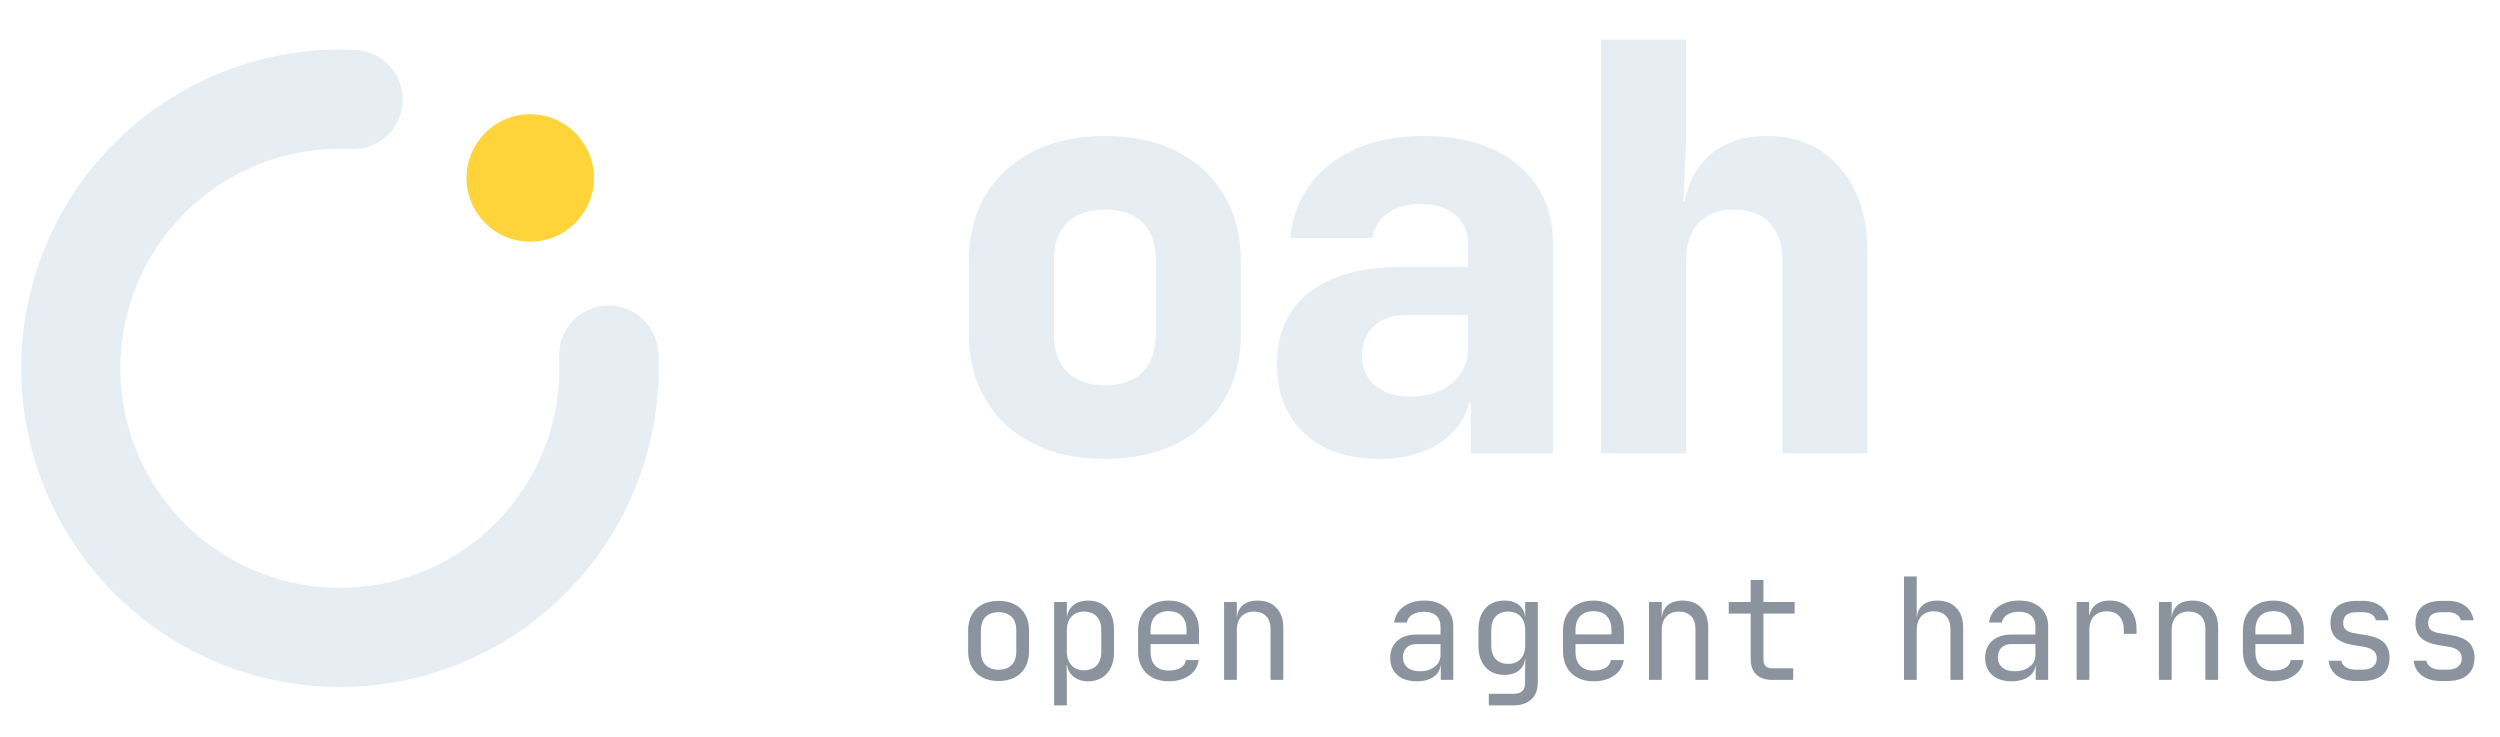
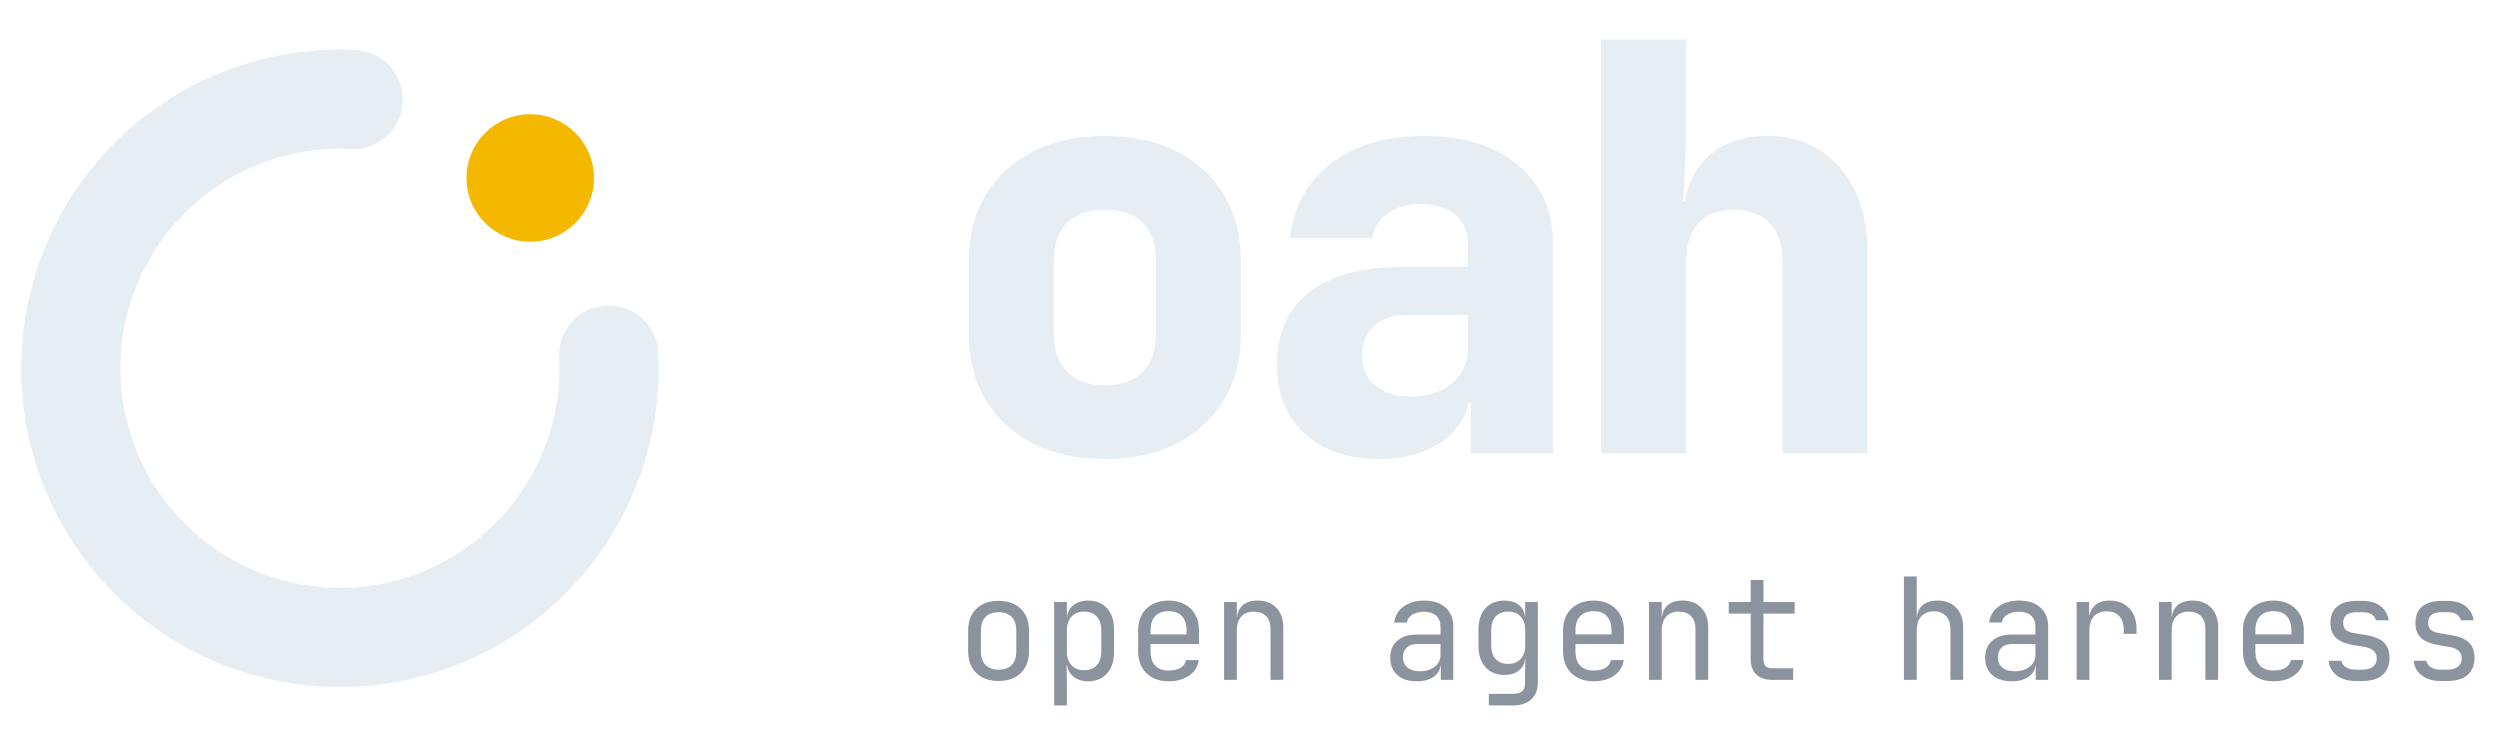
<svg xmlns="http://www.w3.org/2000/svg" width="353" height="104" viewBox="12 8 353.0 104" role="img" aria-label="oah — open agent harness">
  <g>
    <path d="M97.95 58.14 A38 38 0 1 1 61.86 22.05" fill="none" stroke="#E6EDF3" stroke-width="14" stroke-linecap="round" />
-     <circle cx="86.87" cy="33.13" r="9" fill="#FFD43B" />
+     <circle cx="86.87" cy="33.13" r="9" fill="#F5B800" />
  </g>
  <path d="M168.0 72.8Q162.16 72.8 157.84 70.6Q153.52 68.4 151.16 64.44Q148.8 60.48 148.8 55.2V44.8Q148.8 39.52 151.16 35.56Q153.52 31.6 157.84 29.4Q162.16 27.2 168.0 27.2Q173.92 27.2 178.2 29.4Q182.48 31.6 184.84 35.56Q187.2 39.52 187.2 44.8V55.2Q187.2 60.48 184.84 64.44Q182.48 68.4 178.2 70.6Q173.92 72.8 168.0 72.8ZM168.0 62.4Q171.52 62.4 173.36 60.52Q175.2 58.64 175.2 55.2V44.8Q175.2 41.28 173.36 39.44Q171.52 37.6 168.0 37.6Q164.56 37.6 162.68 39.44Q160.8 41.28 160.8 44.8V55.2Q160.8 58.64 162.68 60.52Q164.56 62.4 168.0 62.4ZM206.72 72.8Q200.08 72.8 196.2 69.2Q192.32 65.6 192.32 59.44Q192.32 52.8 196.92 49.24Q201.52 45.68 210.16 45.68H219.28V42.4Q219.28 39.84 217.48 38.32Q215.68 36.8 212.64 36.8Q209.84 36.8 208.0 38.08Q206.16 39.36 205.76 41.6H194.16Q194.88 34.96 199.96 31.08Q205.04 27.2 213.04 27.2Q221.44 27.2 226.36 31.32Q231.28 35.44 231.28 42.4V72.0H219.68V64.8H219.44Q218.72 67.84 216.24 69.84Q212.64 72.8 206.72 72.8ZM211.2 64.0Q214.72 64.0 217.0 62.12Q219.28 60.24 219.28 57.2V52.48H210.4Q207.68 52.48 206.0 54.04Q204.32 55.6 204.32 58.16Q204.32 60.88 206.16 62.44Q208.0 64.0 211.2 64.0ZM238.08 72.0V13.6H250.08V28.0L249.68 36.4H249.92Q250.56 32.72 252.88 30.4Q256.08 27.2 261.52 27.2Q267.92 27.2 271.8 31.68Q275.68 36.16 275.68 43.6V72.0H263.68V44.8Q263.68 41.36 261.88 39.48Q260.08 37.6 256.8 37.6Q253.6 37.6 251.84 39.48Q250.08 41.36 250.08 44.8V72.0Z" fill="#E6EDF3" />
  <path d="M153.0 104.16Q151.68 104.16 150.72 103.66Q149.76 103.16 149.23 102.21Q148.7 101.26 148.7 99.96V97.04Q148.7 95.72 149.23 94.78Q149.76 93.84 150.72 93.34Q151.68 92.84 153.0 92.84Q154.32 92.84 155.28 93.34Q156.24 93.84 156.77 94.78Q157.3 95.72 157.3 97.02V99.96Q157.3 101.26 156.77 102.21Q156.24 103.16 155.28 103.66Q154.32 104.16 153.0 104.16ZM153.0 102.56Q154.18 102.56 154.84 101.9Q155.5 101.24 155.5 99.96V97.04Q155.5 95.76 154.84 95.1Q154.18 94.44 153.0 94.44Q151.84 94.44 151.17 95.1Q150.5 95.76 150.5 97.04V99.96Q150.5 101.24 151.17 101.9Q151.84 102.56 153.0 102.56ZM160.84 107.6V93.0H162.64V95.1H162.66Q162.78 94.14 163.48 93.52Q164.3 92.8 165.66 92.8Q167.32 92.8 168.31 93.89Q169.3 94.98 169.3 96.88V100.1Q169.3 101.36 168.85 102.28Q168.4 103.2 167.59 103.7Q166.78 104.2 165.66 104.2Q164.32 104.2 163.48 103.46Q162.78 102.84 162.66 101.9H162.6L162.64 104.4V107.6ZM165.06 102.64Q166.2 102.64 166.85 101.96Q167.5 101.28 167.5 100.0V97.0Q167.5 95.72 166.85 95.04Q166.2 94.36 165.06 94.36Q163.96 94.36 163.3 95.06Q162.64 95.76 162.64 97.0V100.0Q162.64 101.24 163.3 101.94Q163.96 102.64 165.06 102.64ZM177.0 104.2Q175.7 104.2 174.73 103.68Q173.76 103.16 173.23 102.21Q172.7 101.26 172.7 100.0V97.0Q172.7 95.72 173.23 94.78Q173.76 93.84 174.73 93.32Q175.7 92.8 177.0 92.8Q178.3 92.8 179.27 93.32Q180.24 93.84 180.77 94.78Q181.3 95.72 181.3 97.0V98.94H174.46V100.0Q174.46 101.3 175.12 101.99Q175.78 102.68 177.0 102.68Q178.04 102.68 178.68 102.31Q179.32 101.94 179.46 101.2H181.26Q181.08 102.58 179.91 103.39Q178.74 104.2 177.0 104.2ZM179.54 97.58V97.0Q179.54 95.7 178.89 95.0Q178.24 94.3 177.0 94.3Q175.78 94.3 175.12 95.0Q174.46 95.7 174.46 97.0V97.58ZM184.84 104.0V93.0H186.64V95.1H186.66Q186.78 94.1 187.42 93.5Q188.2 92.8 189.58 92.8Q191.24 92.8 192.22 93.82Q193.2 94.84 193.2 96.6V104.0H191.4V96.8Q191.4 95.62 190.77 94.99Q190.14 94.36 189.06 94.36Q187.94 94.36 187.29 95.04Q186.64 95.72 186.64 97.0V104.0ZM212.04 104.2Q210.3 104.2 209.3 103.31Q208.3 102.42 208.3 100.9Q208.3 99.36 209.3 98.48Q210.3 97.6 212.0 97.6H215.4V96.5Q215.4 95.48 214.79 94.93Q214.18 94.38 213.06 94.38Q212.08 94.38 211.42 94.79Q210.76 95.2 210.66 95.9H208.86Q209.04 94.48 210.2 93.64Q211.36 92.8 213.1 92.8Q215.0 92.8 216.1 93.78Q217.2 94.76 217.2 96.44V104.0H215.44V101.9H215.42Q215.32 102.88 214.52 103.5Q213.58 104.2 212.04 104.2ZM212.48 102.78Q213.76 102.78 214.58 102.14Q215.4 101.5 215.4 100.5V98.94H212.04Q211.14 98.94 210.62 99.44Q210.1 99.94 210.1 100.8Q210.1 101.72 210.73 102.25Q211.36 102.78 212.48 102.78ZM222.22 107.6V105.96H225.72Q226.56 105.96 226.95 105.58Q227.34 105.2 227.34 104.4V103.0L227.38 101.0H227.34Q227.26 101.98 226.56 102.6Q225.76 103.3 224.42 103.3Q222.72 103.3 221.74 102.19Q220.76 101.08 220.76 99.2V96.88Q220.76 95.0 221.74 93.9Q222.72 92.8 224.42 92.8Q225.76 92.8 226.56 93.5Q227.26 94.12 227.34 95.1H227.36V93.0H229.14V104.4Q229.14 105.88 228.23 106.74Q227.32 107.6 225.7 107.6ZM224.96 101.74Q226.08 101.74 226.72 101.04Q227.36 100.34 227.36 99.1V97.0Q227.36 95.76 226.72 95.06Q226.08 94.36 224.96 94.36Q223.82 94.36 223.19 95.04Q222.56 95.72 222.56 97.0V99.1Q222.56 100.38 223.19 101.06Q223.82 101.74 224.96 101.74ZM237.0 104.2Q235.7 104.2 234.73 103.68Q233.76 103.16 233.23 102.21Q232.7 101.26 232.7 100.0V97.0Q232.7 95.72 233.23 94.78Q233.76 93.84 234.73 93.32Q235.7 92.8 237.0 92.8Q238.3 92.8 239.27 93.32Q240.24 93.84 240.77 94.78Q241.3 95.72 241.3 97.0V98.94H234.46V100.0Q234.46 101.3 235.12 101.99Q235.78 102.68 237.0 102.68Q238.04 102.68 238.68 102.31Q239.32 101.94 239.46 101.2H241.26Q241.08 102.58 239.91 103.39Q238.74 104.2 237.0 104.2ZM239.54 97.58V97.0Q239.54 95.7 238.89 95.0Q238.24 94.3 237.0 94.3Q235.78 94.3 235.12 95.0Q234.46 95.7 234.46 97.0V97.58ZM244.84 104.0V93.0H246.64V95.1H246.66Q246.78 94.1 247.42 93.5Q248.2 92.8 249.58 92.8Q251.24 92.8 252.22 93.82Q253.2 94.84 253.2 96.6V104.0H251.4V96.8Q251.4 95.62 250.77 94.99Q250.14 94.36 249.06 94.36Q247.94 94.36 247.29 95.04Q246.64 95.72 246.64 97.0V104.0ZM262.2 104.0Q260.78 104.0 259.99 103.24Q259.2 102.48 259.2 101.1V94.64H256.1V93.0H259.2V89.9H261.0V93.0H265.4V94.64H261.0V101.1Q261.0 102.36 262.2 102.36H265.2V104.0ZM280.84 104.0V89.4H282.64V95.1H282.66Q282.78 94.1 283.42 93.5Q284.2 92.8 285.58 92.8Q287.24 92.8 288.22 93.82Q289.2 94.84 289.2 96.6V104.0H287.4V96.8Q287.4 95.62 286.77 94.97Q286.14 94.32 285.06 94.32Q283.94 94.32 283.29 95.02Q282.64 95.72 282.64 97.0V104.0ZM296.04 104.2Q294.3 104.2 293.3 103.31Q292.3 102.42 292.3 100.9Q292.3 99.36 293.3 98.48Q294.3 97.6 296.0 97.6H299.4V96.5Q299.4 95.48 298.79 94.93Q298.18 94.38 297.06 94.38Q296.08 94.38 295.42 94.79Q294.76 95.2 294.66 95.9H292.86Q293.04 94.48 294.2 93.64Q295.36 92.8 297.1 92.8Q299.0 92.8 300.1 93.78Q301.2 94.76 301.2 96.44V104.0H299.44V101.9H299.42Q299.32 102.88 298.52 103.5Q297.58 104.2 296.04 104.2ZM296.48 102.78Q297.76 102.78 298.58 102.14Q299.4 101.5 299.4 100.5V98.94H296.04Q295.14 98.94 294.62 99.44Q294.1 99.94 294.1 100.8Q294.1 101.72 294.73 102.25Q295.36 102.78 296.48 102.78ZM305.22 104.0V93.0H306.98V94.96Q307.18 94.2 307.6 93.7Q308.36 92.8 309.88 92.8Q311.62 92.8 312.65 93.89Q313.68 94.98 313.68 96.84V97.5H311.88V97.0Q311.88 95.7 311.25 95.01Q310.62 94.32 309.46 94.32Q308.32 94.32 307.67 95.02Q307.02 95.72 307.02 97.0V104.0ZM316.84 104.0V93.0H318.64V95.1H318.66Q318.78 94.1 319.42 93.5Q320.2 92.8 321.58 92.8Q323.24 92.8 324.22 93.82Q325.2 94.84 325.2 96.6V104.0H323.4V96.8Q323.4 95.62 322.77 94.99Q322.14 94.36 321.06 94.36Q319.94 94.36 319.29 95.04Q318.64 95.72 318.64 97.0V104.0ZM333.0 104.2Q331.7 104.2 330.73 103.68Q329.76 103.16 329.23 102.21Q328.7 101.26 328.7 100.0V97.0Q328.7 95.72 329.23 94.78Q329.76 93.84 330.73 93.32Q331.7 92.8 333.0 92.8Q334.3 92.8 335.27 93.32Q336.24 93.84 336.77 94.78Q337.3 95.72 337.3 97.0V98.94H330.46V100.0Q330.46 101.3 331.12 101.99Q331.78 102.68 333.0 102.68Q334.04 102.68 334.68 102.31Q335.32 101.94 335.46 101.2H337.26Q337.08 102.58 335.91 103.39Q334.74 104.2 333.0 104.2ZM335.54 97.58V97.0Q335.54 95.7 334.89 95.0Q334.24 94.3 333.0 94.3Q331.78 94.3 331.12 95.0Q330.46 95.7 330.46 97.0V97.58ZM344.66 104.16Q343.54 104.16 342.71 103.81Q341.88 103.46 341.39 102.82Q340.9 102.18 340.8 101.3H342.6Q342.72 101.88 343.25 102.22Q343.78 102.56 344.66 102.56H345.5Q346.56 102.56 347.08 102.13Q347.6 101.7 347.6 100.98Q347.6 100.28 347.13 99.87Q346.66 99.46 345.74 99.32L344.26 99.08Q342.64 98.8 341.85 98.07Q341.06 97.34 341.06 95.94Q341.06 94.46 342.0 93.65Q342.94 92.84 344.82 92.84H345.58Q347.16 92.84 348.12 93.58Q349.08 94.32 349.28 95.58H347.48Q347.36 95.06 346.88 94.75Q346.4 94.44 345.58 94.44H344.82Q343.8 94.44 343.33 94.82Q342.86 95.2 342.86 95.96Q342.86 96.64 343.26 96.96Q343.66 97.28 344.52 97.42L346.0 97.66Q347.78 97.94 348.59 98.7Q349.4 99.46 349.4 100.9Q349.4 102.42 348.43 103.29Q347.46 104.16 345.5 104.16ZM356.66 104.16Q355.54 104.16 354.71 103.81Q353.88 103.46 353.39 102.82Q352.9 102.18 352.8 101.3H354.6Q354.72 101.88 355.25 102.22Q355.78 102.56 356.66 102.56H357.5Q358.56 102.56 359.08 102.13Q359.6 101.7 359.6 100.98Q359.6 100.28 359.13 99.87Q358.66 99.46 357.74 99.32L356.26 99.08Q354.64 98.8 353.85 98.07Q353.06 97.34 353.06 95.94Q353.06 94.46 354.0 93.65Q354.94 92.84 356.82 92.84H357.58Q359.16 92.84 360.12 93.58Q361.08 94.32 361.28 95.58H359.48Q359.36 95.06 358.88 94.75Q358.4 94.44 357.58 94.44H356.82Q355.8 94.44 355.33 94.82Q354.86 95.2 354.86 95.96Q354.86 96.64 355.26 96.96Q355.66 97.28 356.52 97.42L358.0 97.66Q359.78 97.94 360.59 98.7Q361.4 99.46 361.4 100.9Q361.4 102.42 360.43 103.29Q359.46 104.16 357.5 104.16Z" fill="#8B949E" />
</svg>
